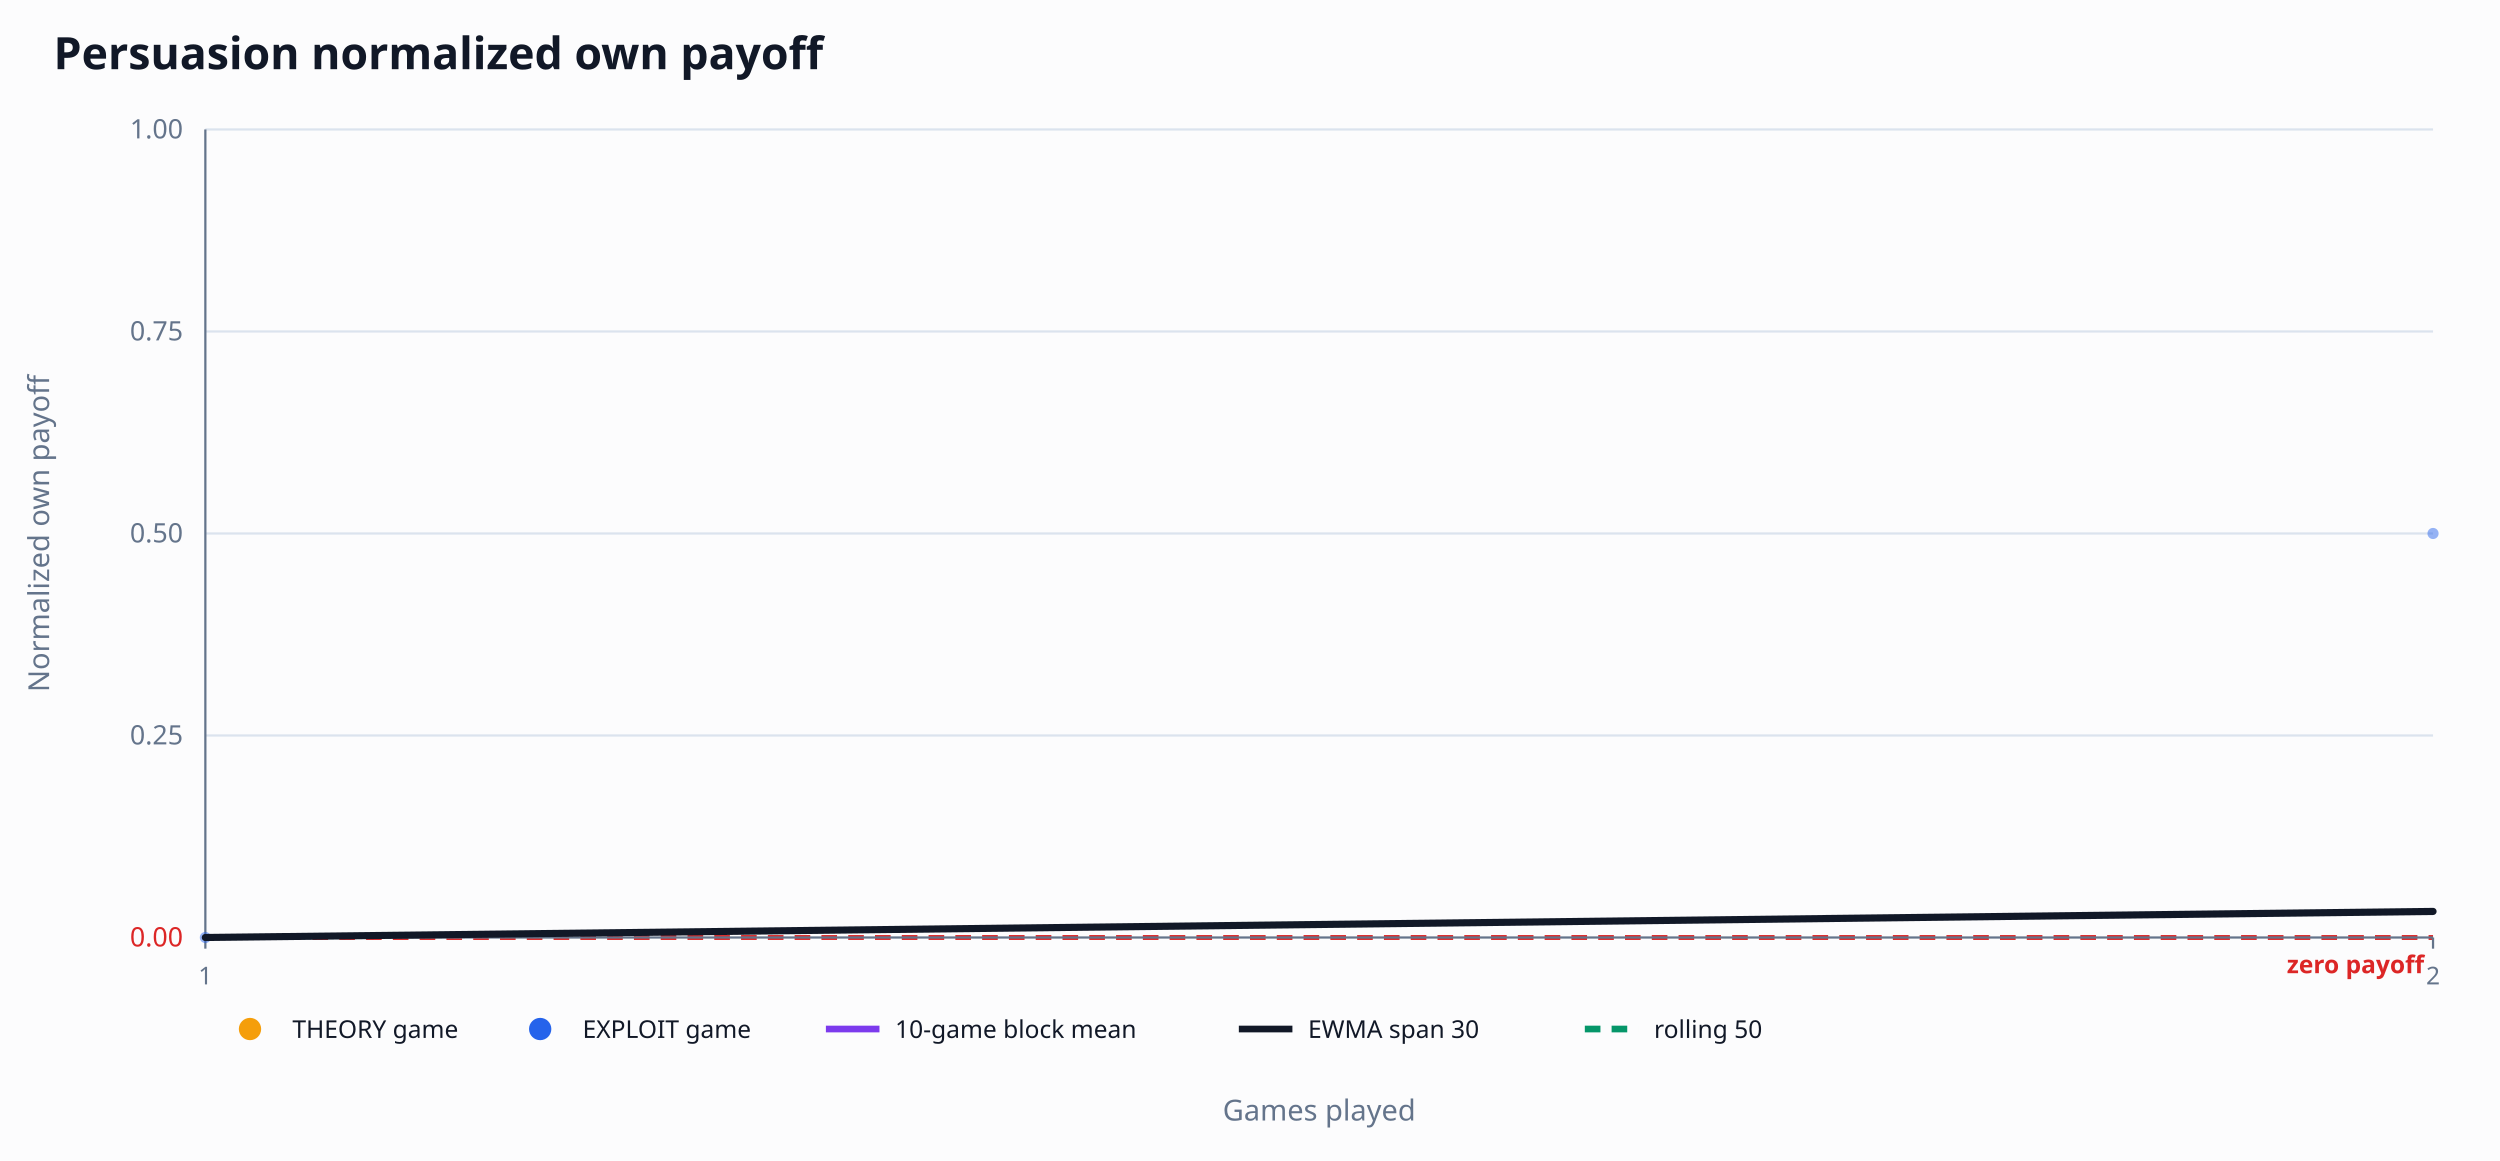
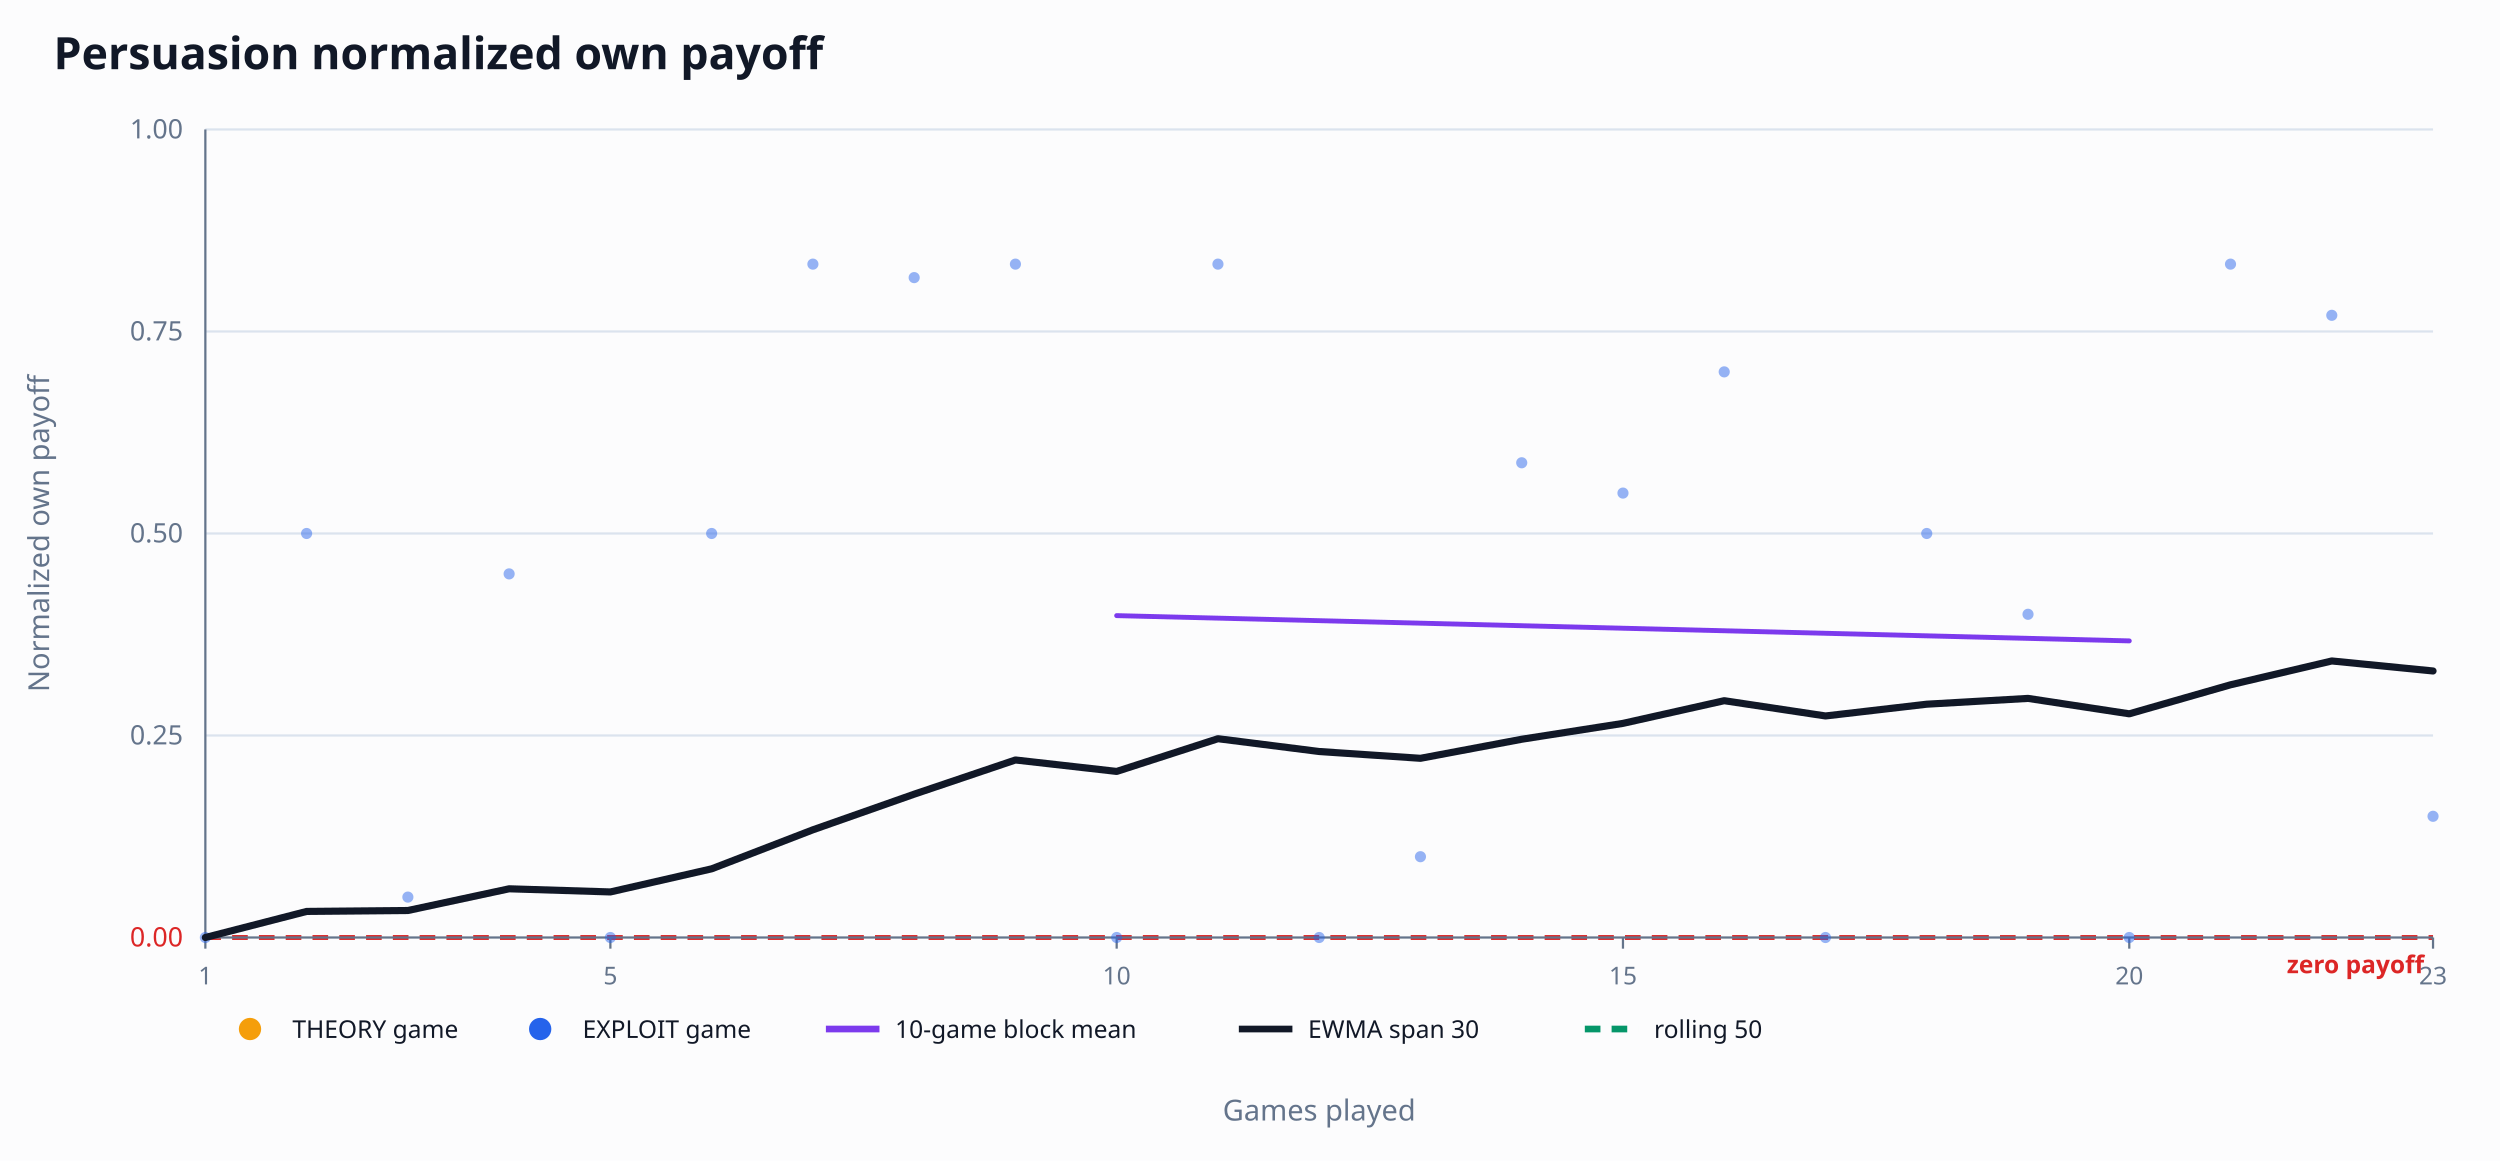
<svg xmlns="http://www.w3.org/2000/svg" width="1120" height="520" viewBox="0 0 1120 520">
  <rect width="100%" height="100%" fill="#fcfcfd" />
  <text x="24" y="31" font-family="system-ui,sans-serif" font-size="20" font-weight="700" fill="#111827">Persuasion normalized own payoff</text>
  <line x1="92" y1="420.00" x2="1090" y2="420.00" stroke="#dc2626" stroke-width="2.2" stroke-dasharray="7,5" />
  <text x="82" y="424.00" text-anchor="end" font-family="system-ui,sans-serif" font-size="12" fill="#dc2626">0.00</text>
  <line x1="92" y1="329.50" x2="1090" y2="329.50" stroke="#dbe3ee" stroke-width="1" />
  <text x="82" y="333.50" text-anchor="end" font-family="system-ui,sans-serif" font-size="12" fill="#64748b">0.25</text>
  <line x1="92" y1="239.00" x2="1090" y2="239.00" stroke="#dbe3ee" stroke-width="1" />
  <text x="82" y="243.00" text-anchor="end" font-family="system-ui,sans-serif" font-size="12" fill="#64748b">0.50</text>
  <line x1="92" y1="148.50" x2="1090" y2="148.50" stroke="#dbe3ee" stroke-width="1" />
  <text x="82" y="152.50" text-anchor="end" font-family="system-ui,sans-serif" font-size="12" fill="#64748b">0.75</text>
  <line x1="92" y1="58.00" x2="1090" y2="58.00" stroke="#dbe3ee" stroke-width="1" />
  <text x="82" y="62.00" text-anchor="end" font-family="system-ui,sans-serif" font-size="12" fill="#64748b">1.00</text>
  <line x1="92.00" y1="420" x2="92.00" y2="425" stroke="#64748b" />
  <text x="92.00" y="441" text-anchor="middle" font-family="system-ui,sans-serif" font-size="11" fill="#64748b">1</text>
+   <line x1="273.45" y1="420" x2="273.45" y2="425" stroke="#64748b" />
+   <text x="273.45" y="441" text-anchor="middle" font-family="system-ui,sans-serif" font-size="11" fill="#64748b">5</text>
+   <line x1="500.27" y1="420" x2="500.27" y2="425" stroke="#64748b" />
+   <text x="500.27" y="441" text-anchor="middle" font-family="system-ui,sans-serif" font-size="11" fill="#64748b">10</text>
+   <line x1="727.09" y1="420" x2="727.09" y2="425" stroke="#64748b" />
+   <text x="727.09" y="441" text-anchor="middle" font-family="system-ui,sans-serif" font-size="11" fill="#64748b">15</text>
+   <line x1="953.91" y1="420" x2="953.91" y2="425" stroke="#64748b" />
+   <text x="953.91" y="441" text-anchor="middle" font-family="system-ui,sans-serif" font-size="11" fill="#64748b">20</text>
  <line x1="1090.00" y1="420" x2="1090.00" y2="425" stroke="#64748b" />
-   <text x="1090.00" y="441" text-anchor="middle" font-family="system-ui,sans-serif" font-size="11" fill="#64748b">2</text>
+   <text x="1090.00" y="441" text-anchor="middle" font-family="system-ui,sans-serif" font-size="11" fill="#64748b">23</text>
  <line x1="92" y1="58" x2="92" y2="420" stroke="#64748b" />
  <line x1="92" y1="420" x2="1090" y2="420" stroke="#64748b" />
  <text x="591.00" y="502" text-anchor="middle" font-family="system-ui,sans-serif" font-size="13" fill="#64748b">Games played</text>
  <text x="22" y="239.00" text-anchor="middle" transform="rotate(-90 22 239.00)" font-family="system-ui,sans-serif" font-size="13" fill="#64748b">Normalized own payoff</text>
  <text x="1086" y="436.00" text-anchor="end" font-family="system-ui,sans-serif" font-size="11" font-weight="700" fill="#dc2626">zero payoff</text>
  <circle cx="92.00" cy="420.00" r="2.5" fill="#2563eb" opacity="0.48" />
-   <circle cx="1090.00" cy="239.00" r="2.5" fill="#2563eb" opacity="0.48" />
-   <polyline points="92.00,420.00 1090.00,408.32" fill="none" stroke="#111827" stroke-width="3.2" stroke-linejoin="round" stroke-linecap="round" />
+   <circle cx="137.36" cy="239.00" r="2.5" fill="#2563eb" opacity="0.48" />
+   <circle cx="182.73" cy="401.90" r="2.5" fill="#2563eb" opacity="0.48" />
+   <circle cx="228.09" cy="257.10" r="2.5" fill="#2563eb" opacity="0.48" />
+   <circle cx="273.45" cy="420.00" r="2.5" fill="#2563eb" opacity="0.48" />
+   <circle cx="318.82" cy="239.00" r="2.5" fill="#2563eb" opacity="0.48" />
+   <circle cx="364.18" cy="118.33" r="2.5" fill="#2563eb" opacity="0.48" />
+   <circle cx="409.55" cy="124.37" r="2.5" fill="#2563eb" opacity="0.48" />
+   <circle cx="454.91" cy="118.33" r="2.5" fill="#2563eb" opacity="0.48" />
+   <circle cx="500.27" cy="420.00" r="2.5" fill="#2563eb" opacity="0.48" />
+   <circle cx="545.64" cy="118.33" r="2.5" fill="#2563eb" opacity="0.48" />
+   <circle cx="591.00" cy="420.00" r="2.5" fill="#2563eb" opacity="0.48" />
+   <circle cx="636.36" cy="383.80" r="2.5" fill="#2563eb" opacity="0.48" />
+   <circle cx="681.73" cy="207.32" r="2.5" fill="#2563eb" opacity="0.48" />
+   <circle cx="727.09" cy="220.90" r="2.5" fill="#2563eb" opacity="0.48" />
+   <circle cx="772.45" cy="166.60" r="2.5" fill="#2563eb" opacity="0.48" />
+   <circle cx="817.82" cy="420.00" r="2.5" fill="#2563eb" opacity="0.48" />
+   <circle cx="863.18" cy="239.00" r="2.5" fill="#2563eb" opacity="0.48" />
+   <circle cx="908.55" cy="275.20" r="2.5" fill="#2563eb" opacity="0.48" />
+   <circle cx="953.91" cy="420.00" r="2.5" fill="#2563eb" opacity="0.48" />
+   <circle cx="999.27" cy="118.33" r="2.5" fill="#2563eb" opacity="0.48" />
+   <circle cx="1044.64" cy="141.26" r="2.5" fill="#2563eb" opacity="0.48" />
+   <circle cx="1090.00" cy="365.70" r="2.5" fill="#2563eb" opacity="0.48" />
+   <polyline points="500.27,275.80 953.91,287.12" fill="none" stroke="#7c3aed" stroke-width="2.2" stroke-linejoin="round" stroke-linecap="round" />
+   <polyline points="92.00,420.00 137.36,408.32 182.73,407.91 228.09,398.18 273.45,399.59 318.82,389.23 364.18,371.75 409.55,355.79 454.91,340.47 500.27,345.60 545.64,330.94 591.00,336.68 636.36,339.72 681.73,331.18 727.09,324.07 772.45,313.91 817.82,320.75 863.18,315.48 908.55,312.88 953.91,319.79 999.27,306.79 1044.64,296.11 1090.00,300.60" fill="none" stroke="#111827" stroke-width="3.2" stroke-linejoin="round" stroke-linecap="round" />
  <circle cx="112" cy="461" r="5" fill="#f59e0b" />
  <text x="131" y="465" font-family="system-ui,sans-serif" font-size="11" fill="#111827">THEORY game</text>
  <circle cx="242" cy="461" r="5" fill="#2563eb" />
  <text x="261" y="465" font-family="system-ui,sans-serif" font-size="11" fill="#111827">EXPLOIT game</text>
  <line x1="370" y1="461" x2="394" y2="461" stroke="#7c3aed" stroke-width="3" />
  <text x="401" y="465" font-family="system-ui,sans-serif" font-size="11" fill="#111827">10-game block mean</text>
  <line x1="555" y1="461" x2="579" y2="461" stroke="#111827" stroke-width="3" />
  <text x="586" y="465" font-family="system-ui,sans-serif" font-size="11" fill="#111827">EWMA span 30</text>
  <line x1="710" y1="461" x2="734" y2="461" stroke="#059669" stroke-width="3" stroke-dasharray="7,5" />
  <text x="741" y="465" font-family="system-ui,sans-serif" font-size="11" fill="#111827">rolling 50</text>
</svg>
